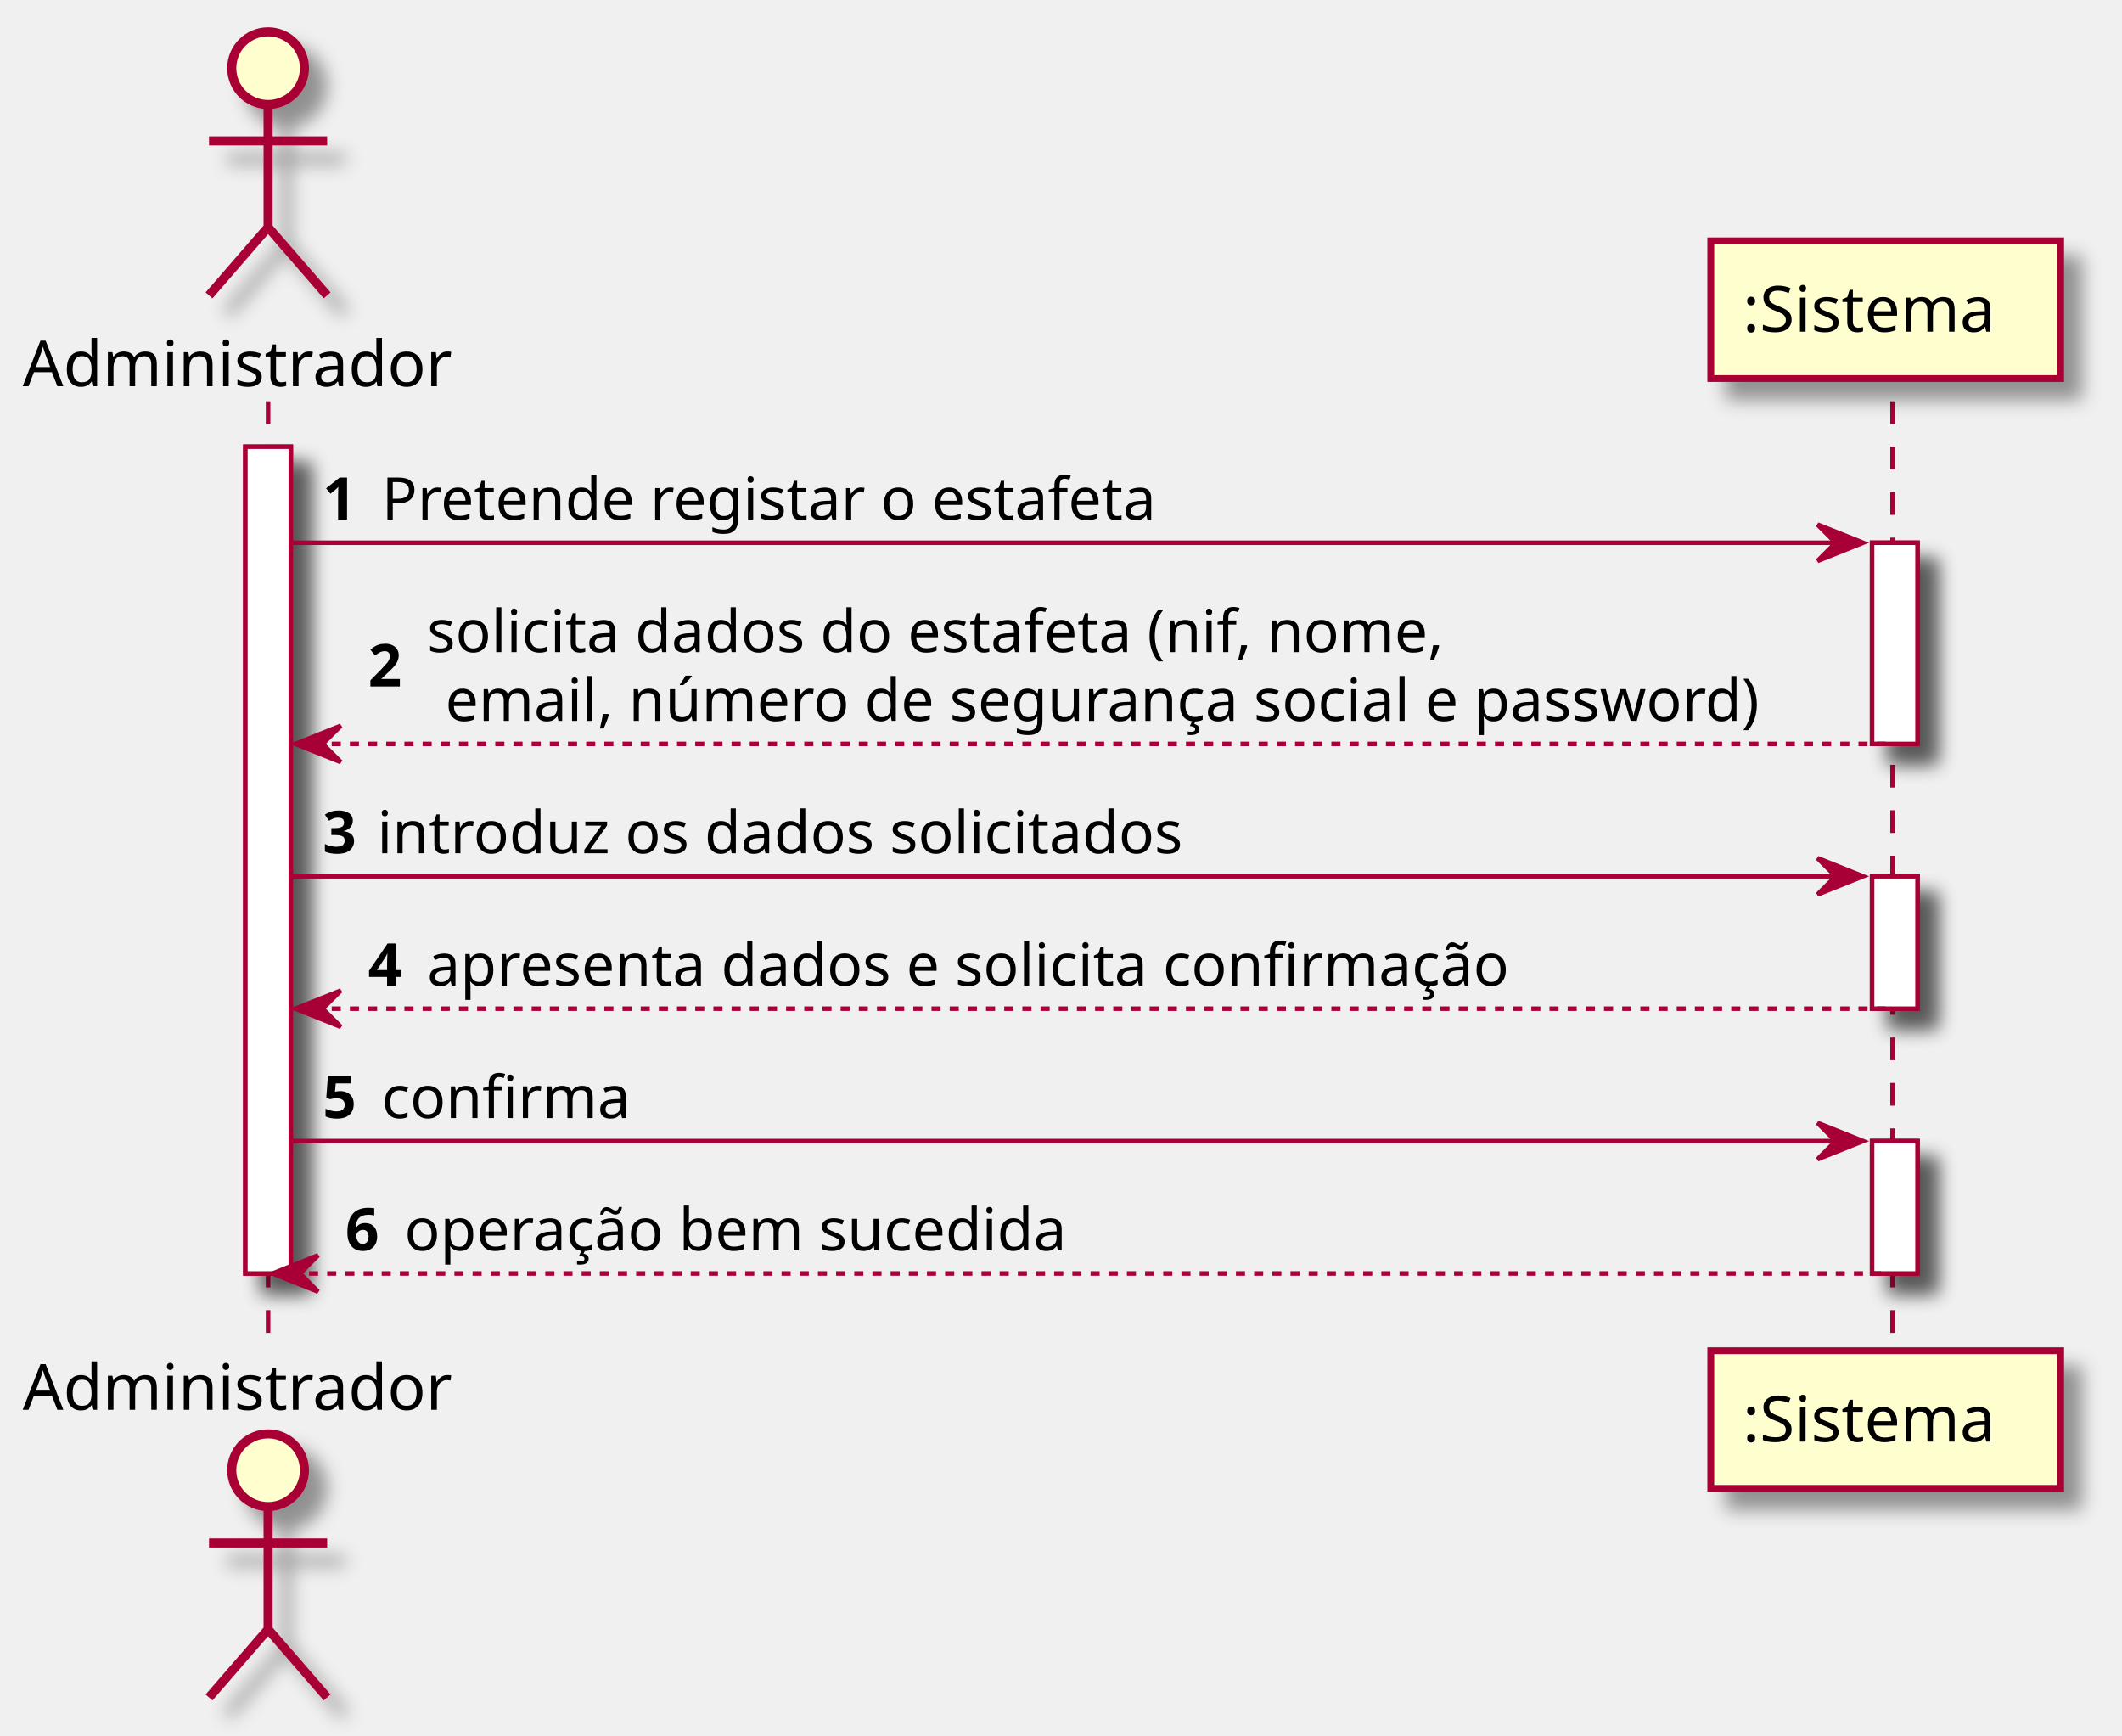
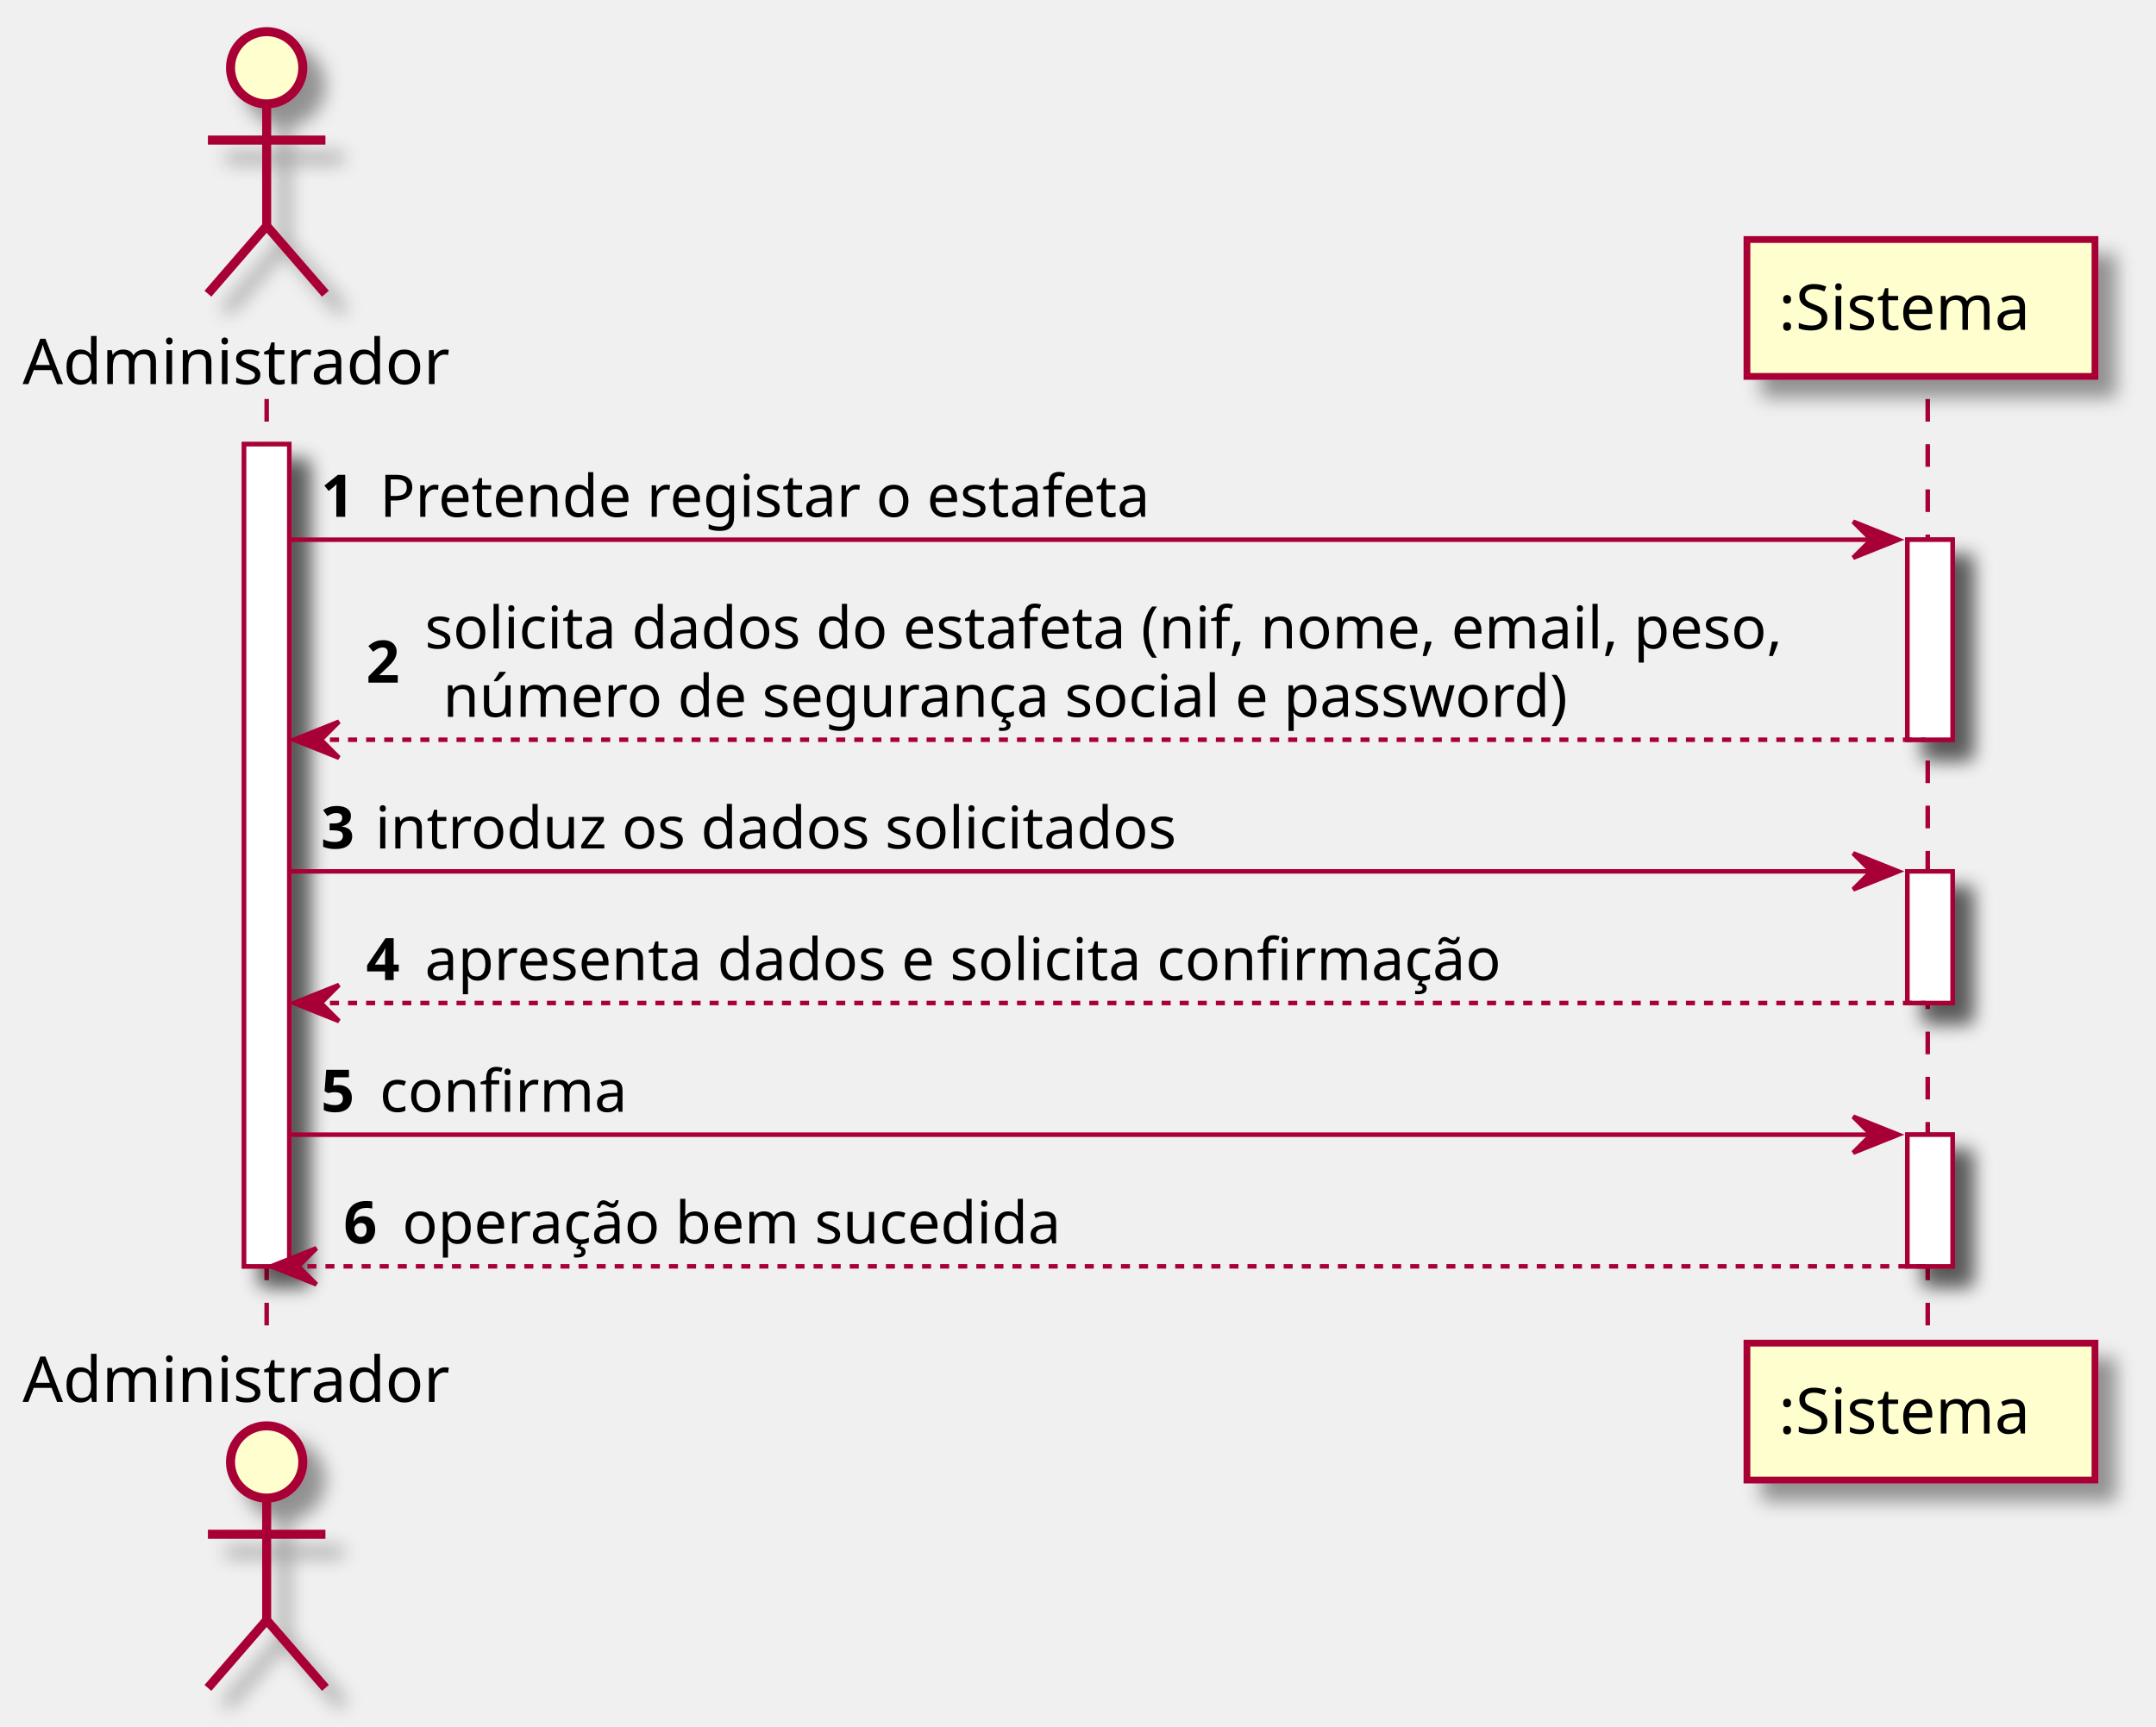
- <svg xmlns="http://www.w3.org/2000/svg" contentScriptType="application/ecmascript" contentStyleType="text/css" height="382px" preserveAspectRatio="none" style="width:467px;height:382px;" version="1.1" viewBox="0 0 467 382" width="467px" zoomAndPan="magnify">
+ <svg xmlns="http://www.w3.org/2000/svg" contentScriptType="application/ecmascript" contentStyleType="text/css" height="382px" preserveAspectRatio="none" style="width:477px;height:382px;" version="1.1" viewBox="0 0 477 382" width="477px" zoomAndPan="magnify">
  <defs>
-     <filter height="300%" id="f1hsov9hudfqhe" width="300%" x="-1" y="-1">
+     <filter height="300%" id="f7gibi3da5qk" width="300%" x="-1" y="-1">
      <feGaussianBlur result="blurOut" stdDeviation="2.0" />
      <feColorMatrix in="blurOut" result="blurOut2" type="matrix" values="0 0 0 0 0 0 0 0 0 0 0 0 0 0 0 0 0 0 .4 0" />
      <feOffset dx="4.0" dy="4.0" in="blurOut2" result="blurOut3" />
      <feBlend in="SourceGraphic" in2="blurOut3" mode="normal" />
    </filter>
  </defs>
  <g>
-     <rect fill="#FFFFFF" filter="url(#f1hsov9hudfqhe)" height="181.93" style="stroke:#A80036;stroke-width:1.0;" width="10" x="54" y="98.297" />
-     <rect fill="#FFFFFF" filter="url(#f1hsov9hudfqhe)" height="44.266" style="stroke:#A80036;stroke-width:1.0;" width="10" x="412" y="119.43" />
-     <rect fill="#FFFFFF" filter="url(#f1hsov9hudfqhe)" height="29.133" style="stroke:#A80036;stroke-width:1.0;" width="10" x="412" y="192.828" />
-     <rect fill="#FFFFFF" filter="url(#f1hsov9hudfqhe)" height="29.133" style="stroke:#A80036;stroke-width:1.0;" width="10" x="412" y="251.094" />
+     <rect fill="#FFFFFF" filter="url(#f7gibi3da5qk)" height="181.93" style="stroke:#A80036;stroke-width:1.0;" width="10" x="54" y="98.297" />
+     <rect fill="#FFFFFF" filter="url(#f7gibi3da5qk)" height="44.266" style="stroke:#A80036;stroke-width:1.0;" width="10" x="422" y="119.43" />
+     <rect fill="#FFFFFF" filter="url(#f7gibi3da5qk)" height="29.133" style="stroke:#A80036;stroke-width:1.0;" width="10" x="422" y="192.828" />
+     <rect fill="#FFFFFF" filter="url(#f7gibi3da5qk)" height="29.133" style="stroke:#A80036;stroke-width:1.0;" width="10" x="422" y="251.094" />
    <line style="stroke:#A80036;stroke-width:1.0;stroke-dasharray:5.0,5.0;" x1="59" x2="59" y1="88.297" y2="298.227" />
-     <line style="stroke:#A80036;stroke-width:1.0;stroke-dasharray:5.0,5.0;" x1="416.5" x2="416.5" y1="88.297" y2="298.227" />
+     <line style="stroke:#A80036;stroke-width:1.0;stroke-dasharray:5.0,5.0;" x1="426.5" x2="426.5" y1="88.297" y2="298.227" />
    <text fill="#000000" font-family="sans-serif" font-size="14" lengthAdjust="spacing" textLength="102" x="5" y="84.995">Administrador</text>
-     <ellipse cx="59" cy="15" fill="#FEFECE" filter="url(#f1hsov9hudfqhe)" rx="8" ry="8" style="stroke:#A80036;stroke-width:2.0;" />
-     <path d="M59,23 L59,50 M46,31 L72,31 M59,50 L46,65 M59,50 L72,65 " fill="none" filter="url(#f1hsov9hudfqhe)" style="stroke:#A80036;stroke-width:2.0;" />
+     <ellipse cx="59" cy="15" fill="#FEFECE" filter="url(#f7gibi3da5qk)" rx="8" ry="8" style="stroke:#A80036;stroke-width:2.0;" />
+     <path d="M59,23 L59,50 M46,31 L72,31 M59,50 L46,65 M59,50 L72,65 " fill="none" filter="url(#f7gibi3da5qk)" style="stroke:#A80036;stroke-width:2.0;" />
    <text fill="#000000" font-family="sans-serif" font-size="14" lengthAdjust="spacing" textLength="102" x="5" y="310.222">Administrador</text>
-     <ellipse cx="59" cy="323.523" fill="#FEFECE" filter="url(#f1hsov9hudfqhe)" rx="8" ry="8" style="stroke:#A80036;stroke-width:2.0;" />
-     <path d="M59,331.523 L59,358.523 M46,339.523 L72,339.523 M59,358.523 L46,373.523 M59,358.523 L72,373.523 " fill="none" filter="url(#f1hsov9hudfqhe)" style="stroke:#A80036;stroke-width:2.0;" />
-     <rect fill="#FEFECE" filter="url(#f1hsov9hudfqhe)" height="30.297" style="stroke:#A80036;stroke-width:1.5;" width="77" x="376.5" y="53" />
-     <text fill="#000000" font-family="sans-serif" font-size="14" lengthAdjust="spacing" textLength="63" x="383.5" y="72.995">:Sistema</text>
-     <rect fill="#FEFECE" filter="url(#f1hsov9hudfqhe)" height="30.297" style="stroke:#A80036;stroke-width:1.5;" width="77" x="376.5" y="297.227" />
-     <text fill="#000000" font-family="sans-serif" font-size="14" lengthAdjust="spacing" textLength="63" x="383.5" y="317.222">:Sistema</text>
-     <rect fill="#FFFFFF" filter="url(#f1hsov9hudfqhe)" height="181.93" style="stroke:#A80036;stroke-width:1.0;" width="10" x="54" y="98.297" />
-     <rect fill="#FFFFFF" filter="url(#f1hsov9hudfqhe)" height="44.266" style="stroke:#A80036;stroke-width:1.0;" width="10" x="412" y="119.43" />
-     <rect fill="#FFFFFF" filter="url(#f1hsov9hudfqhe)" height="29.133" style="stroke:#A80036;stroke-width:1.0;" width="10" x="412" y="192.828" />
-     <rect fill="#FFFFFF" filter="url(#f1hsov9hudfqhe)" height="29.133" style="stroke:#A80036;stroke-width:1.0;" width="10" x="412" y="251.094" />
-     <polygon fill="#A80036" points="400,115.43,410,119.43,400,123.43,404,119.43" style="stroke:#A80036;stroke-width:1.0;" />
-     <line style="stroke:#A80036;stroke-width:1.0;" x1="64" x2="406" y1="119.43" y2="119.43" />
+     <ellipse cx="59" cy="323.523" fill="#FEFECE" filter="url(#f7gibi3da5qk)" rx="8" ry="8" style="stroke:#A80036;stroke-width:2.0;" />
+     <path d="M59,331.523 L59,358.523 M46,339.523 L72,339.523 M59,358.523 L46,373.523 M59,358.523 L72,373.523 " fill="none" filter="url(#f7gibi3da5qk)" style="stroke:#A80036;stroke-width:2.0;" />
+     <rect fill="#FEFECE" filter="url(#f7gibi3da5qk)" height="30.297" style="stroke:#A80036;stroke-width:1.5;" width="77" x="386.5" y="53" />
+     <text fill="#000000" font-family="sans-serif" font-size="14" lengthAdjust="spacing" textLength="63" x="393.5" y="72.995">:Sistema</text>
+     <rect fill="#FEFECE" filter="url(#f7gibi3da5qk)" height="30.297" style="stroke:#A80036;stroke-width:1.5;" width="77" x="386.5" y="297.227" />
+     <text fill="#000000" font-family="sans-serif" font-size="14" lengthAdjust="spacing" textLength="63" x="393.5" y="317.222">:Sistema</text>
+     <rect fill="#FFFFFF" filter="url(#f7gibi3da5qk)" height="181.93" style="stroke:#A80036;stroke-width:1.0;" width="10" x="54" y="98.297" />
+     <rect fill="#FFFFFF" filter="url(#f7gibi3da5qk)" height="44.266" style="stroke:#A80036;stroke-width:1.0;" width="10" x="422" y="119.43" />
+     <rect fill="#FFFFFF" filter="url(#f7gibi3da5qk)" height="29.133" style="stroke:#A80036;stroke-width:1.0;" width="10" x="422" y="192.828" />
+     <rect fill="#FFFFFF" filter="url(#f7gibi3da5qk)" height="29.133" style="stroke:#A80036;stroke-width:1.0;" width="10" x="422" y="251.094" />
+     <polygon fill="#A80036" points="410,115.43,420,119.43,410,123.43,414,119.43" style="stroke:#A80036;stroke-width:1.0;" />
+     <line style="stroke:#A80036;stroke-width:1.0;" x1="64" x2="416" y1="119.43" y2="119.43" />
    <text fill="#000000" font-family="sans-serif" font-size="13" font-weight="bold" lengthAdjust="spacing" textLength="9" x="71" y="114.364">1</text>
    <text fill="#000000" font-family="sans-serif" font-size="13" lengthAdjust="spacing" textLength="181" x="84" y="114.364">Pretende registar o estafeta</text>
    <polygon fill="#A80036" points="75,159.695,65,163.695,75,167.695,71,163.695" style="stroke:#A80036;stroke-width:1.0;" />
-     <line style="stroke:#A80036;stroke-width:1.0;stroke-dasharray:2.0,2.0;" x1="69" x2="416" y1="163.695" y2="163.695" />
+     <line style="stroke:#A80036;stroke-width:1.0;stroke-dasharray:2.0,2.0;" x1="69" x2="426" y1="163.695" y2="163.695" />
    <text fill="#000000" font-family="sans-serif" font-size="13" font-weight="bold" lengthAdjust="spacing" textLength="9" x="81" y="151.063">2</text>
-     <text fill="#000000" font-family="sans-serif" font-size="13" lengthAdjust="spacing" textLength="239" x="94" y="143.497">solicita dados do estafeta (nif, nome,</text>
-     <text fill="#000000" font-family="sans-serif" font-size="13" lengthAdjust="spacing" textLength="307" x="98" y="158.629">email, número de segurança social e password)</text>
-     <polygon fill="#A80036" points="400,188.828,410,192.828,400,196.828,404,192.828" style="stroke:#A80036;stroke-width:1.0;" />
-     <line style="stroke:#A80036;stroke-width:1.0;" x1="64" x2="406" y1="192.828" y2="192.828" />
+     <text fill="#000000" font-family="sans-serif" font-size="13" lengthAdjust="spacing" textLength="321" x="94" y="143.497">solicita dados do estafeta (nif, nome, email, peso,</text>
+     <text fill="#000000" font-family="sans-serif" font-size="13" lengthAdjust="spacing" textLength="264" x="98" y="158.629">número de segurança social e password)</text>
+     <polygon fill="#A80036" points="410,188.828,420,192.828,410,196.828,414,192.828" style="stroke:#A80036;stroke-width:1.0;" />
+     <line style="stroke:#A80036;stroke-width:1.0;" x1="64" x2="416" y1="192.828" y2="192.828" />
    <text fill="#000000" font-family="sans-serif" font-size="13" font-weight="bold" lengthAdjust="spacing" textLength="8" x="71" y="187.762">3</text>
    <text fill="#000000" font-family="sans-serif" font-size="13" lengthAdjust="spacing" textLength="185" x="83" y="187.762">introduz os dados solicitados</text>
    <polygon fill="#A80036" points="75,217.961,65,221.961,75,225.961,71,221.961" style="stroke:#A80036;stroke-width:1.0;" />
-     <line style="stroke:#A80036;stroke-width:1.0;stroke-dasharray:2.0,2.0;" x1="69" x2="416" y1="221.961" y2="221.961" />
+     <line style="stroke:#A80036;stroke-width:1.0;stroke-dasharray:2.0,2.0;" x1="69" x2="426" y1="221.961" y2="221.961" />
    <text fill="#000000" font-family="sans-serif" font-size="13" font-weight="bold" lengthAdjust="spacing" textLength="9" x="81" y="216.895">4</text>
    <text fill="#000000" font-family="sans-serif" font-size="13" lengthAdjust="spacing" textLength="252" x="94" y="216.895">apresenta dados e solicita confirmação</text>
-     <polygon fill="#A80036" points="400,247.094,410,251.094,400,255.094,404,251.094" style="stroke:#A80036;stroke-width:1.0;" />
-     <line style="stroke:#A80036;stroke-width:1.0;" x1="64" x2="406" y1="251.094" y2="251.094" />
+     <polygon fill="#A80036" points="410,247.094,420,251.094,410,255.094,414,251.094" style="stroke:#A80036;stroke-width:1.0;" />
+     <line style="stroke:#A80036;stroke-width:1.0;" x1="64" x2="416" y1="251.094" y2="251.094" />
    <text fill="#000000" font-family="sans-serif" font-size="13" font-weight="bold" lengthAdjust="spacing" textLength="9" x="71" y="246.028">5</text>
    <text fill="#000000" font-family="sans-serif" font-size="13" lengthAdjust="spacing" textLength="57" x="84" y="246.028">confirma</text>
    <polygon fill="#A80036" points="70,276.227,60,280.227,70,284.227,66,280.227" style="stroke:#A80036;stroke-width:1.0;" />
-     <line style="stroke:#A80036;stroke-width:1.0;stroke-dasharray:2.0,2.0;" x1="64" x2="416" y1="280.227" y2="280.227" />
+     <line style="stroke:#A80036;stroke-width:1.0;stroke-dasharray:2.0,2.0;" x1="64" x2="426" y1="280.227" y2="280.227" />
    <text fill="#000000" font-family="sans-serif" font-size="13" font-weight="bold" lengthAdjust="spacing" textLength="9" x="76" y="275.161">6</text>
    <text fill="#000000" font-family="sans-serif" font-size="13" lengthAdjust="spacing" textLength="154" x="89" y="275.161">operação bem sucedida</text>
  </g>
</svg>
